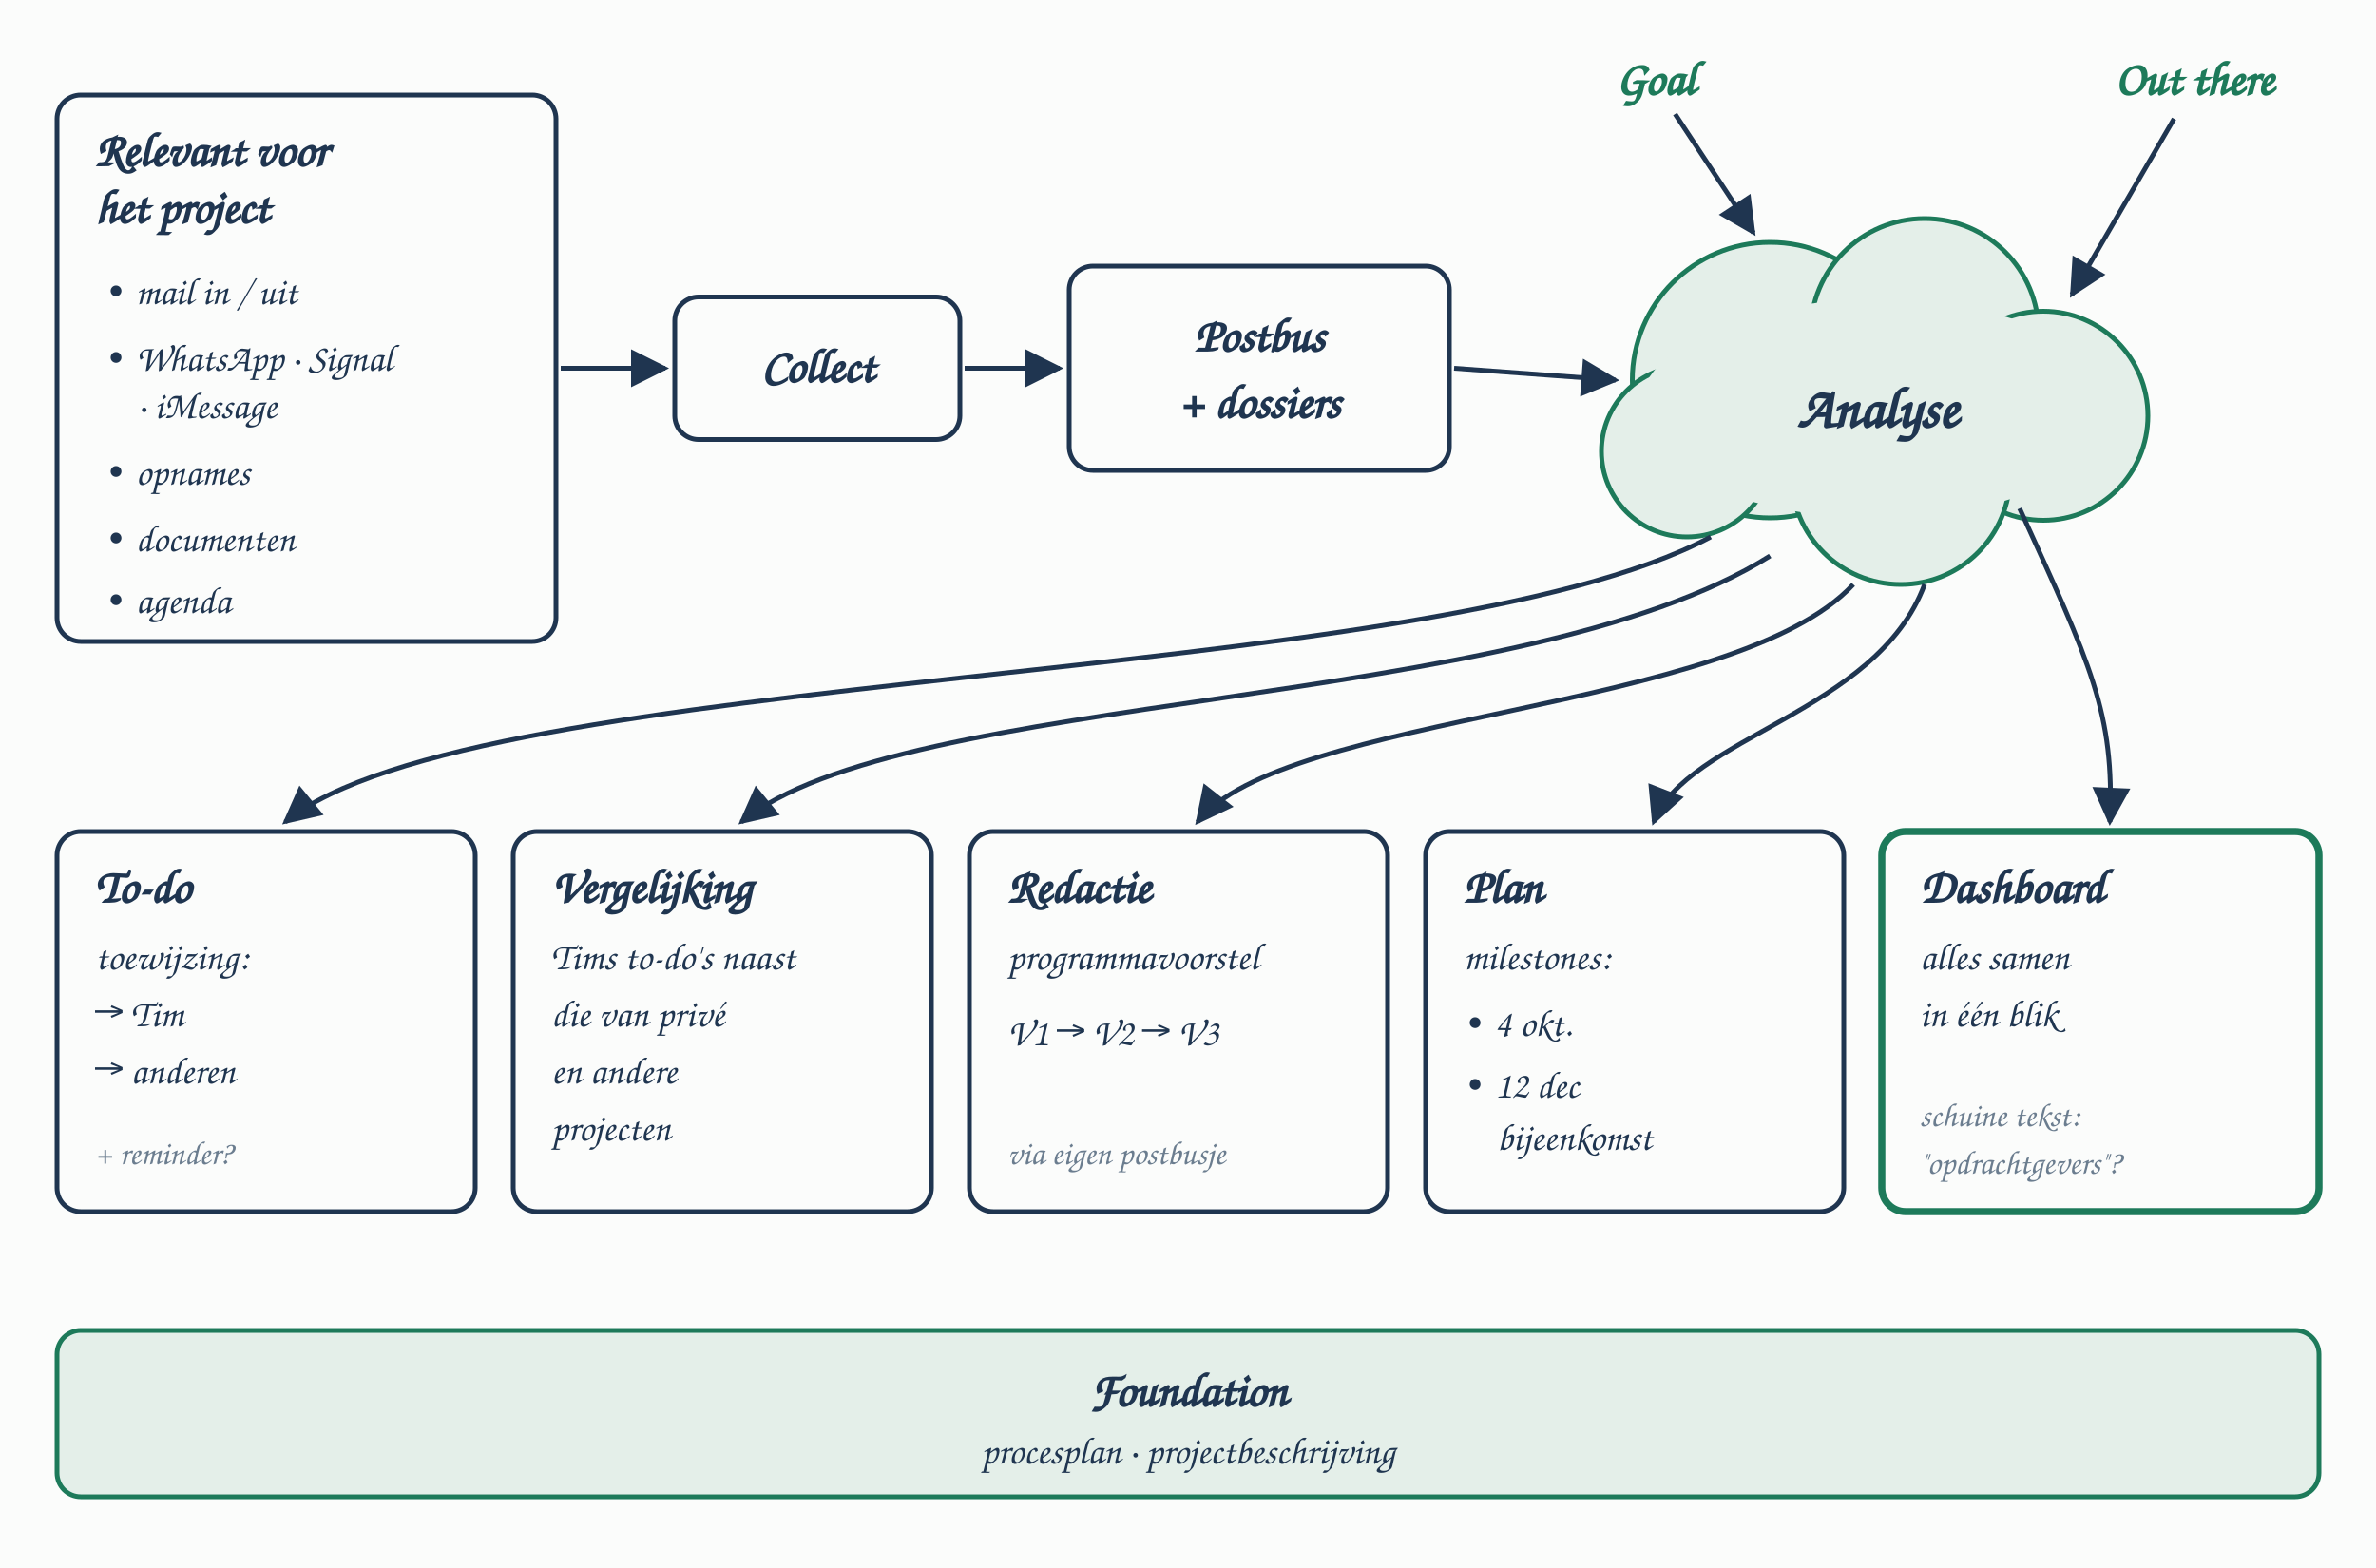
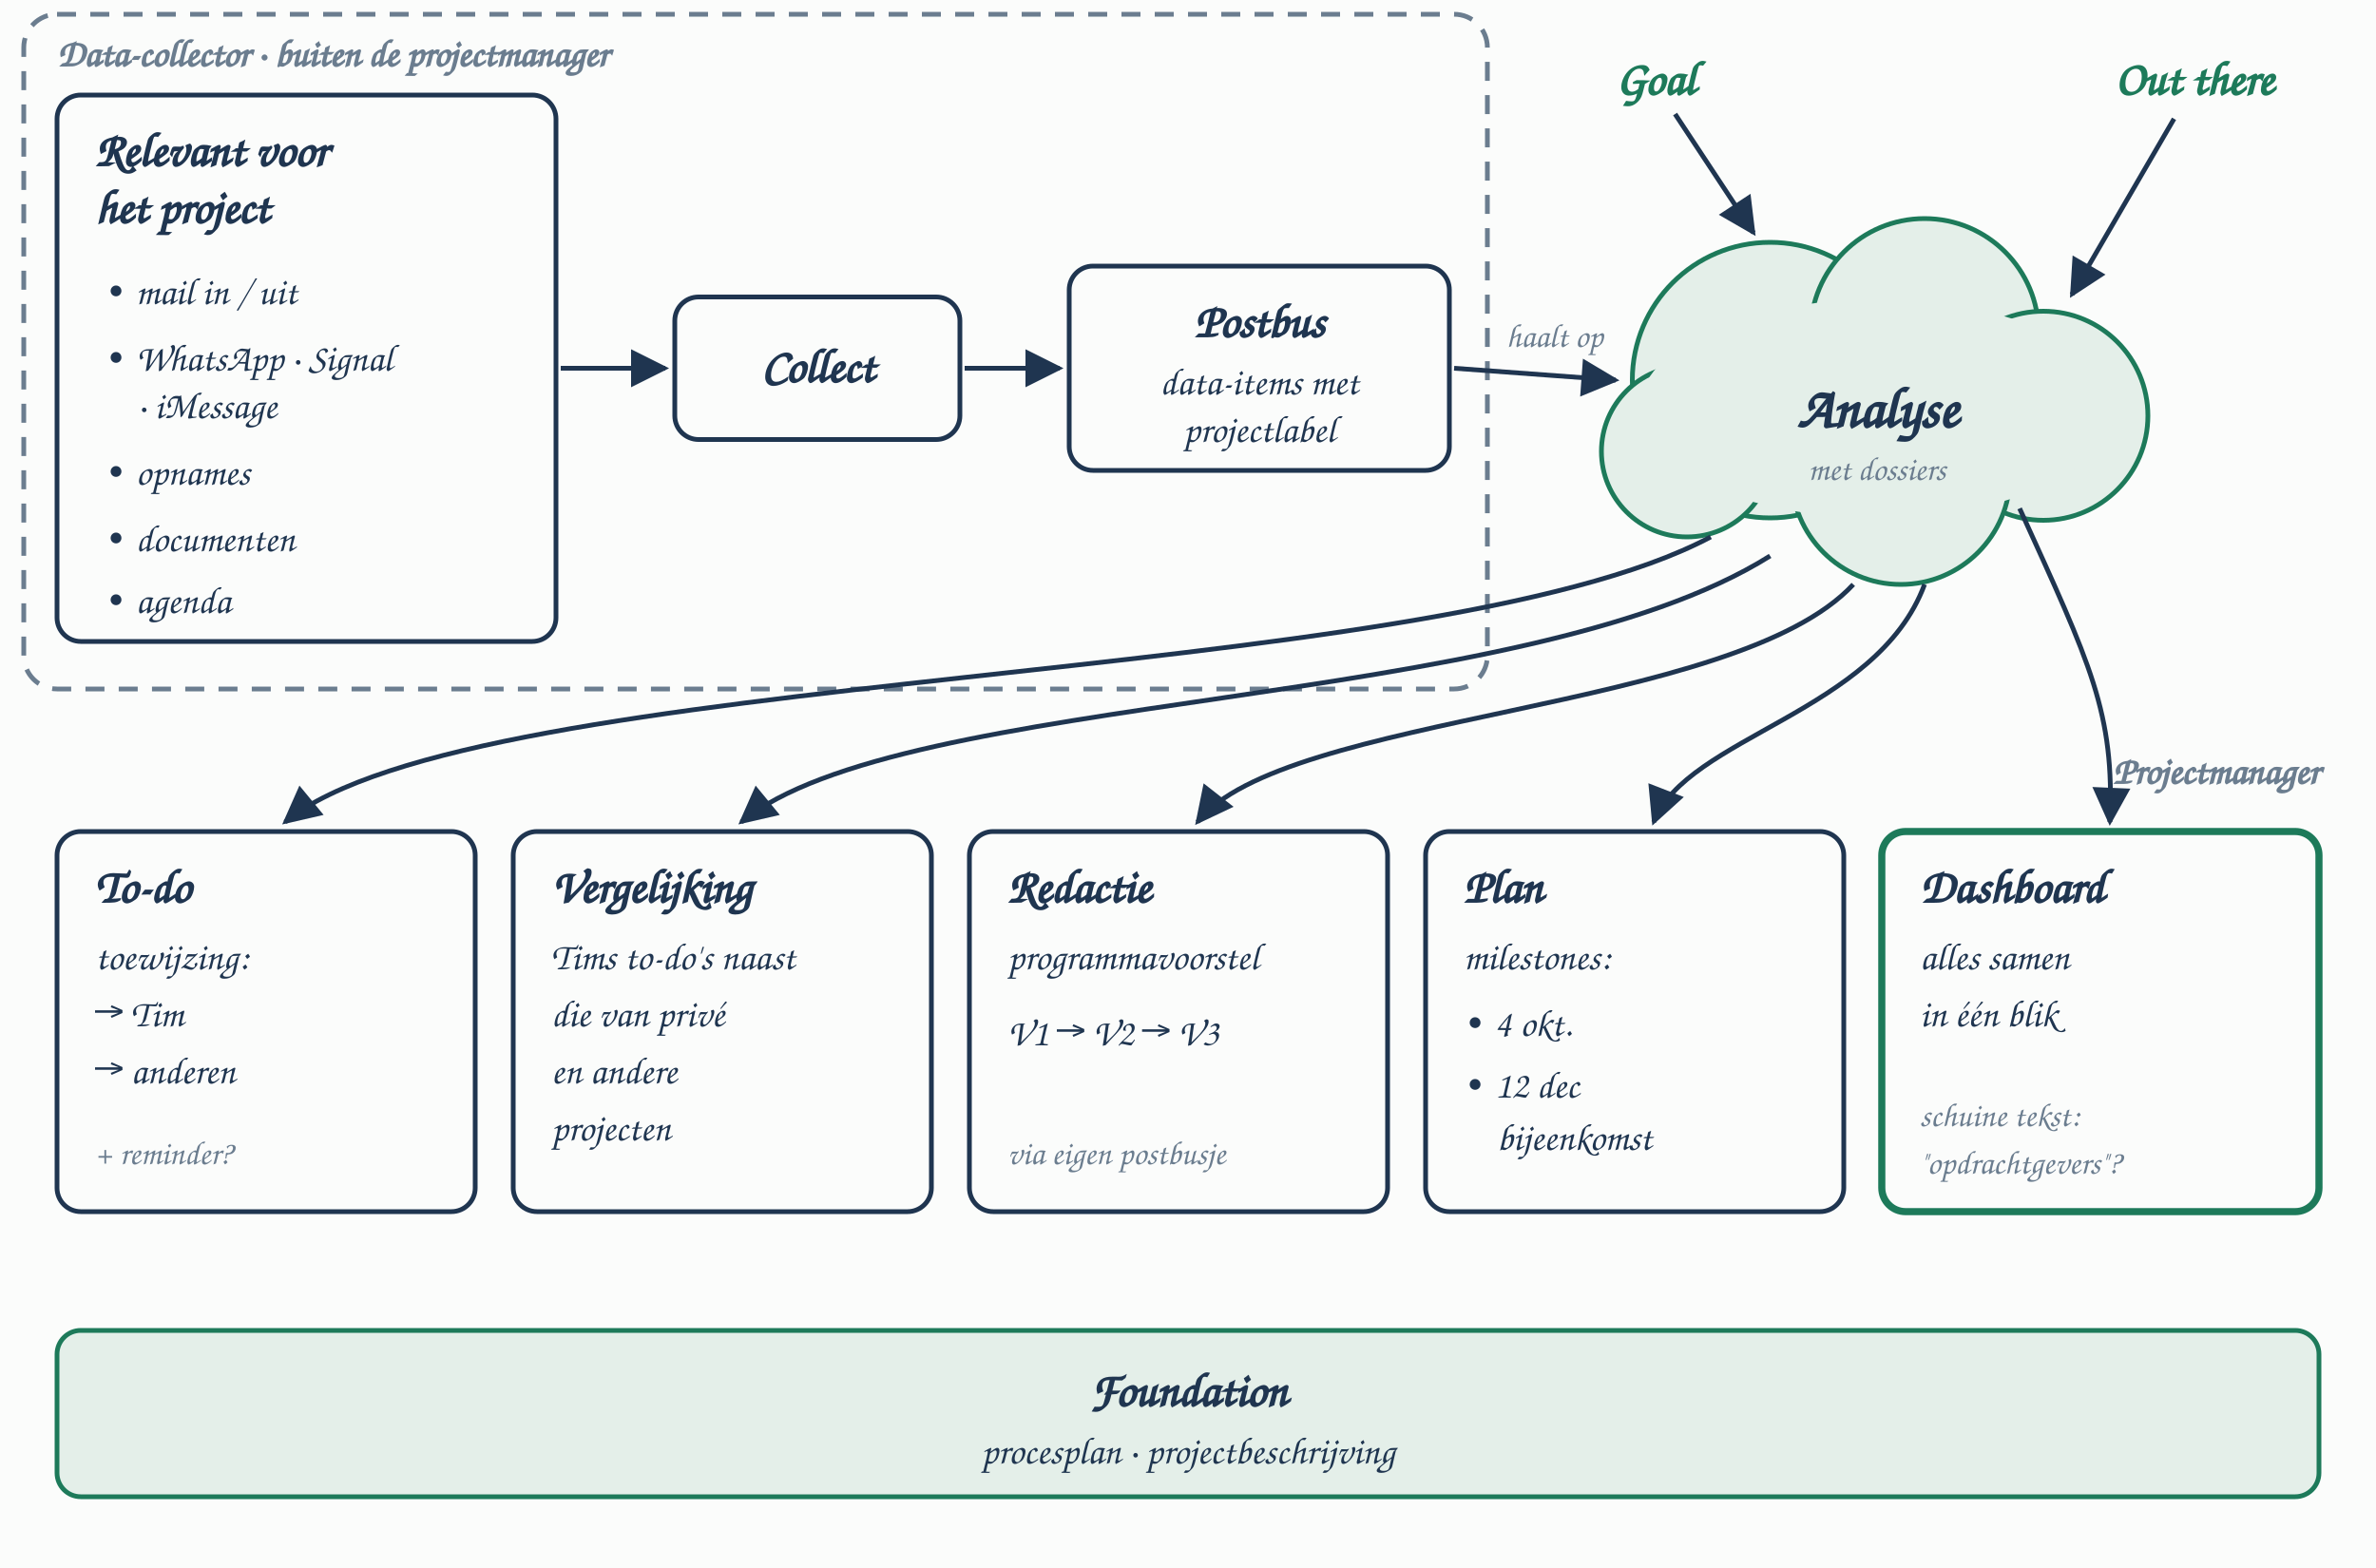
<svg xmlns="http://www.w3.org/2000/svg" width="1000" height="660" viewBox="0 0 1000 660" role="img" aria-label="Schema van de projectassistent">
  <style>
text{fill:#1f3550;font-family:"Kalam","Comic Sans MS","Chalkboard SE",cursive}
.box{fill:#fbfcfb;stroke:#1f3550;stroke-width:2}
.lbl{font-weight:700;font-size:20px}.sm{font-size:16px}.xs{font-size:14px;fill:#6b7d8f}
.arrow{stroke:#1f3550;stroke-width:2;fill:none;marker-end:url(#pijl)}
.cloud{fill:#e4efe9;stroke:#1d7a5a;stroke-width:2}.acc{fill:#1d7a5a}
.found{fill:#e4efe9;stroke:#1d7a5a;stroke-width:2}
</style>
  <rect x="0" y="0" width="1000" height="660" fill="#fbfcfb" />
  <defs>
    <marker id="pijl" viewBox="0 0 10 10" refX="9" refY="5" markerWidth="8" markerHeight="8" orient="auto-start-reverse">
      <path d="M0,0 L10,5 L0,10 z" style="fill: #1f3550" />
    </marker>
  </defs>
+   <rect x="10" y="6" width="616" height="284" rx="14" style="fill:none;stroke:#6b7d8f;stroke-width:2;stroke-dasharray:8 6" />
+   <text class="sm" x="24" y="28" style="fill:#6b7d8f;font-weight:700">Data-collector · buiten de projectmanager</text>
  <rect class="box" x="24" y="40" width="210" height="230" rx="10" />
  <text class="lbl" x="40" y="70">Relevant voor</text>
  <text class="lbl" x="40" y="94">het project</text>
  <text class="sm" x="44" y="128">• mail in / uit</text>
  <text class="sm" x="44" y="156">• WhatsApp · Signal</text>
  <text class="sm" x="58" y="176">· iMessage</text>
  <text class="sm" x="44" y="204">• opnames</text>
  <text class="sm" x="44" y="232">• documenten</text>
  <text class="sm" x="44" y="258">• agenda</text>
  <path class="arrow" d="M236,155 L280,155" />
  <rect class="box" x="284" y="125" width="120" height="60" rx="10" />
  <text class="lbl" x="344" y="161" text-anchor="middle">Collect</text>
  <path class="arrow" d="M406,155 L446,155" />
  <rect class="box" x="450" y="112" width="160" height="86" rx="10" />
-   <text class="lbl" x="530" y="148" text-anchor="middle">Postbus</text>
-   <text class="lbl" x="530" y="176" text-anchor="middle">+ dossiers</text>
+   <text class="lbl" x="530" y="142" text-anchor="middle">Postbus</text>
+   <text class="sm" x="530" y="166" text-anchor="middle">data-items met</text>
+   <text class="sm" x="530" y="186" text-anchor="middle">projectlabel</text>
  <g>
    <circle class="cloud" cx="745" cy="160" r="58" />
    <circle class="cloud" cx="810" cy="140" r="48" />
    <circle class="cloud" cx="860" cy="175" r="44" />
    <circle class="cloud" cx="800" cy="200" r="46" />
    <circle class="cloud" cx="710" cy="190" r="36" />
    <ellipse cx="790" cy="172" rx="100" ry="46" style="fill: #e4efe9" />
    <text class="lbl" x="790" y="180" text-anchor="middle" style="font-size:24px">Analyse</text>
+     <text class="xs" x="790" y="202" text-anchor="middle">met dossiers</text>
  </g>
  <path class="arrow" d="M612,155 L680,160" />
+   <text class="xs" x="634" y="146">haalt op</text>
+   <text class="lbl" x="976" y="330" text-anchor="end" style="fill:#6b7d8f;font-size:16px">Projectmanager</text>
  <text class="lbl acc" x="680" y="40">Goal</text>
  <path class="arrow" d="M705,48 L738,98" />
  <text class="lbl acc" x="890" y="40">Out there</text>
  <path class="arrow" d="M915,50 L872,124" />
  <path class="arrow" d="M720,226 C600,290 200,280 120,346" />
  <path class="arrow" d="M745,234 C640,300 380,290 312,346" />
  <path class="arrow" d="M780,246 C730,300 540,300 504,346" />
  <path class="arrow" d="M810,246 C790,300 710,310 696,346" />
  <path class="arrow" d="M850,214 C880,280 890,300 888,346" />
  <rect class="box" x="24" y="350" width="176" height="160" rx="10" />
  <text class="lbl" x="40" y="380">To-do</text>
  <text class="sm" x="40" y="408">toewijzing:</text>
  <text class="sm" x="40" y="432">→ Tim</text>
  <text class="sm" x="40" y="456">→ anderen</text>
  <text class="xs" x="40" y="490">+ reminder?</text>
  <rect class="box" x="216" y="350" width="176" height="160" rx="10" />
  <text class="lbl" x="232" y="380">Vergelijking</text>
  <text class="sm" x="232" y="408">Tims to-do's naast</text>
  <text class="sm" x="232" y="432">die van privé</text>
  <text class="sm" x="232" y="456">en andere</text>
  <text class="sm" x="232" y="480">projecten</text>
  <rect class="box" x="408" y="350" width="176" height="160" rx="10" />
  <text class="lbl" x="424" y="380">Redactie</text>
  <text class="sm" x="424" y="408">programmavoorstel</text>
  <text class="sm" x="424" y="440">V1 → V2 → V3</text>
  <text class="xs" x="424" y="490">via eigen postbusje</text>
  <rect class="box" x="600" y="350" width="176" height="160" rx="10" />
  <text class="lbl" x="616" y="380">Plan</text>
  <text class="sm" x="616" y="408">milestones:</text>
  <text class="sm" x="616" y="436">• 4 okt.</text>
  <text class="sm" x="616" y="462">• 12 dec</text>
  <text class="sm" x="630" y="484">bijeenkomst</text>
  <rect class="box" x="792" y="350" width="184" height="160" rx="10" style="stroke: #1d7a5a; stroke-width: 3" />
  <text class="lbl" x="808" y="380">Dashboard</text>
  <text class="sm" x="808" y="408">alles samen</text>
  <text class="sm" x="808" y="432">in één blik</text>
  <text class="xs" x="808" y="474">schuine tekst:</text>
  <text class="xs" x="808" y="494">"opdrachtgevers"?</text>
  <rect class="found" x="24" y="560" width="952" height="70" rx="10" />
  <text class="lbl" x="500" y="592" text-anchor="middle">Foundation</text>
  <text class="sm" x="500" y="616" text-anchor="middle">procesplan · projectbeschrijving</text>
</svg>
